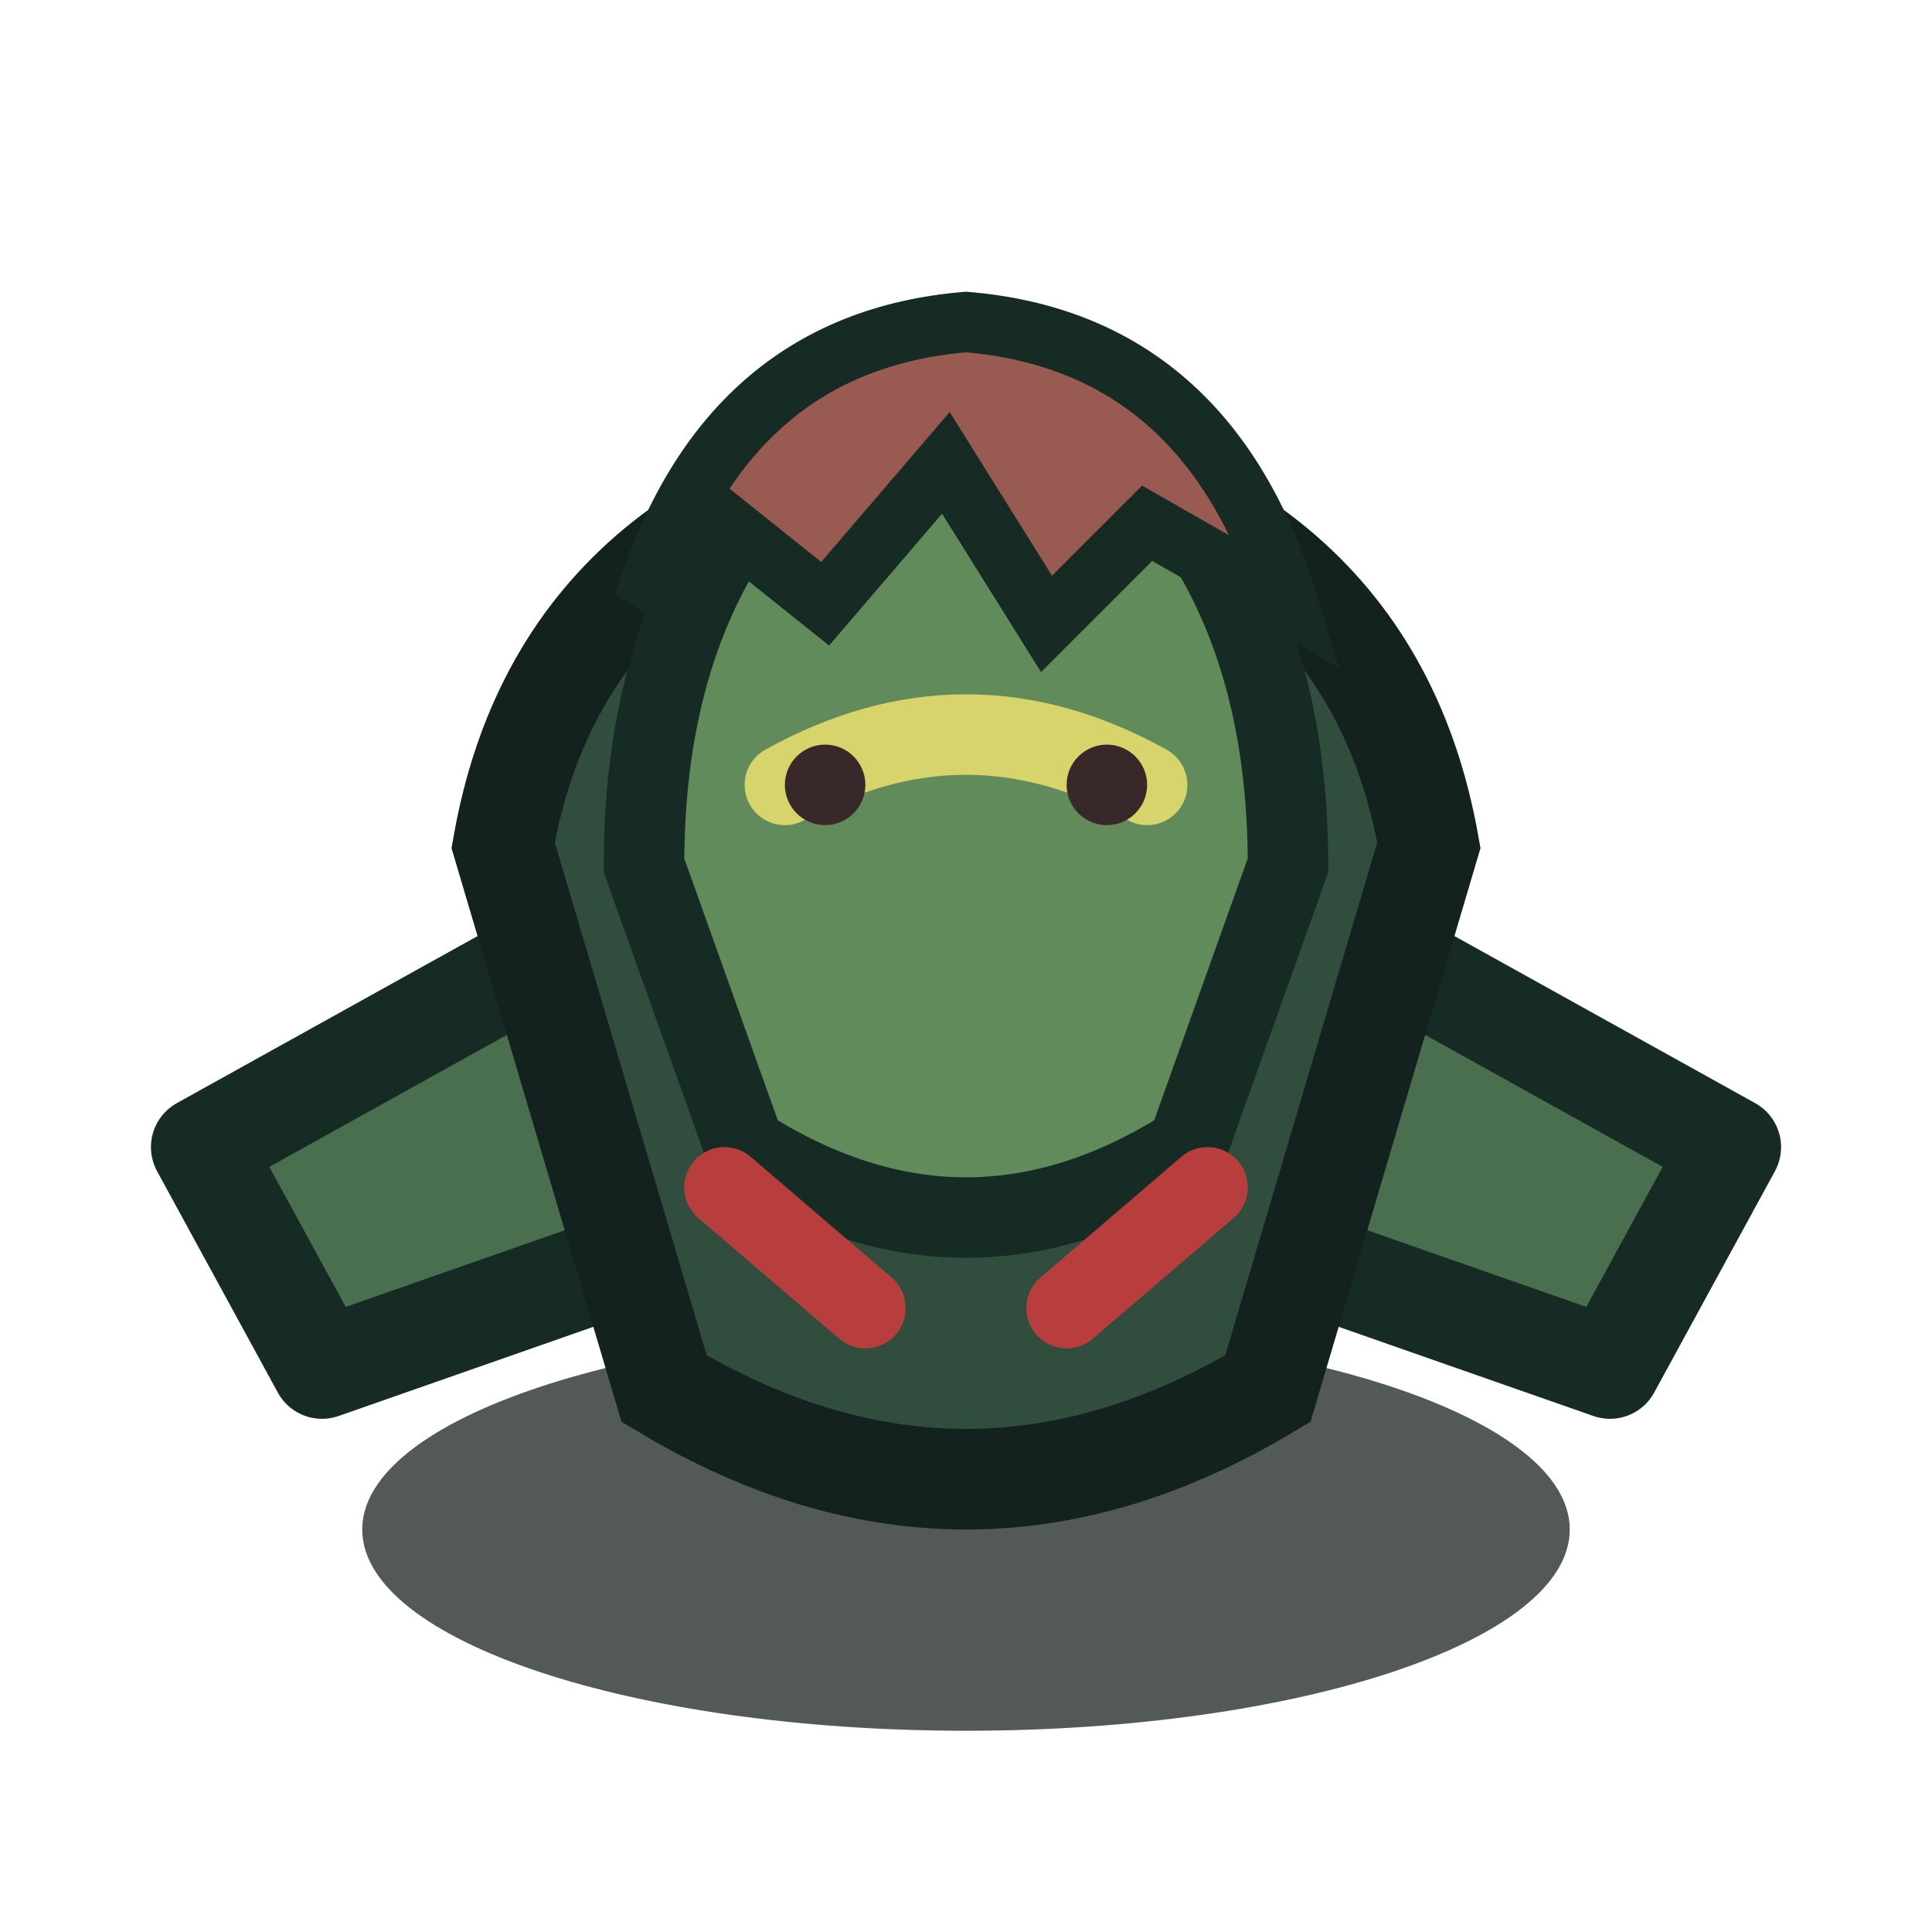
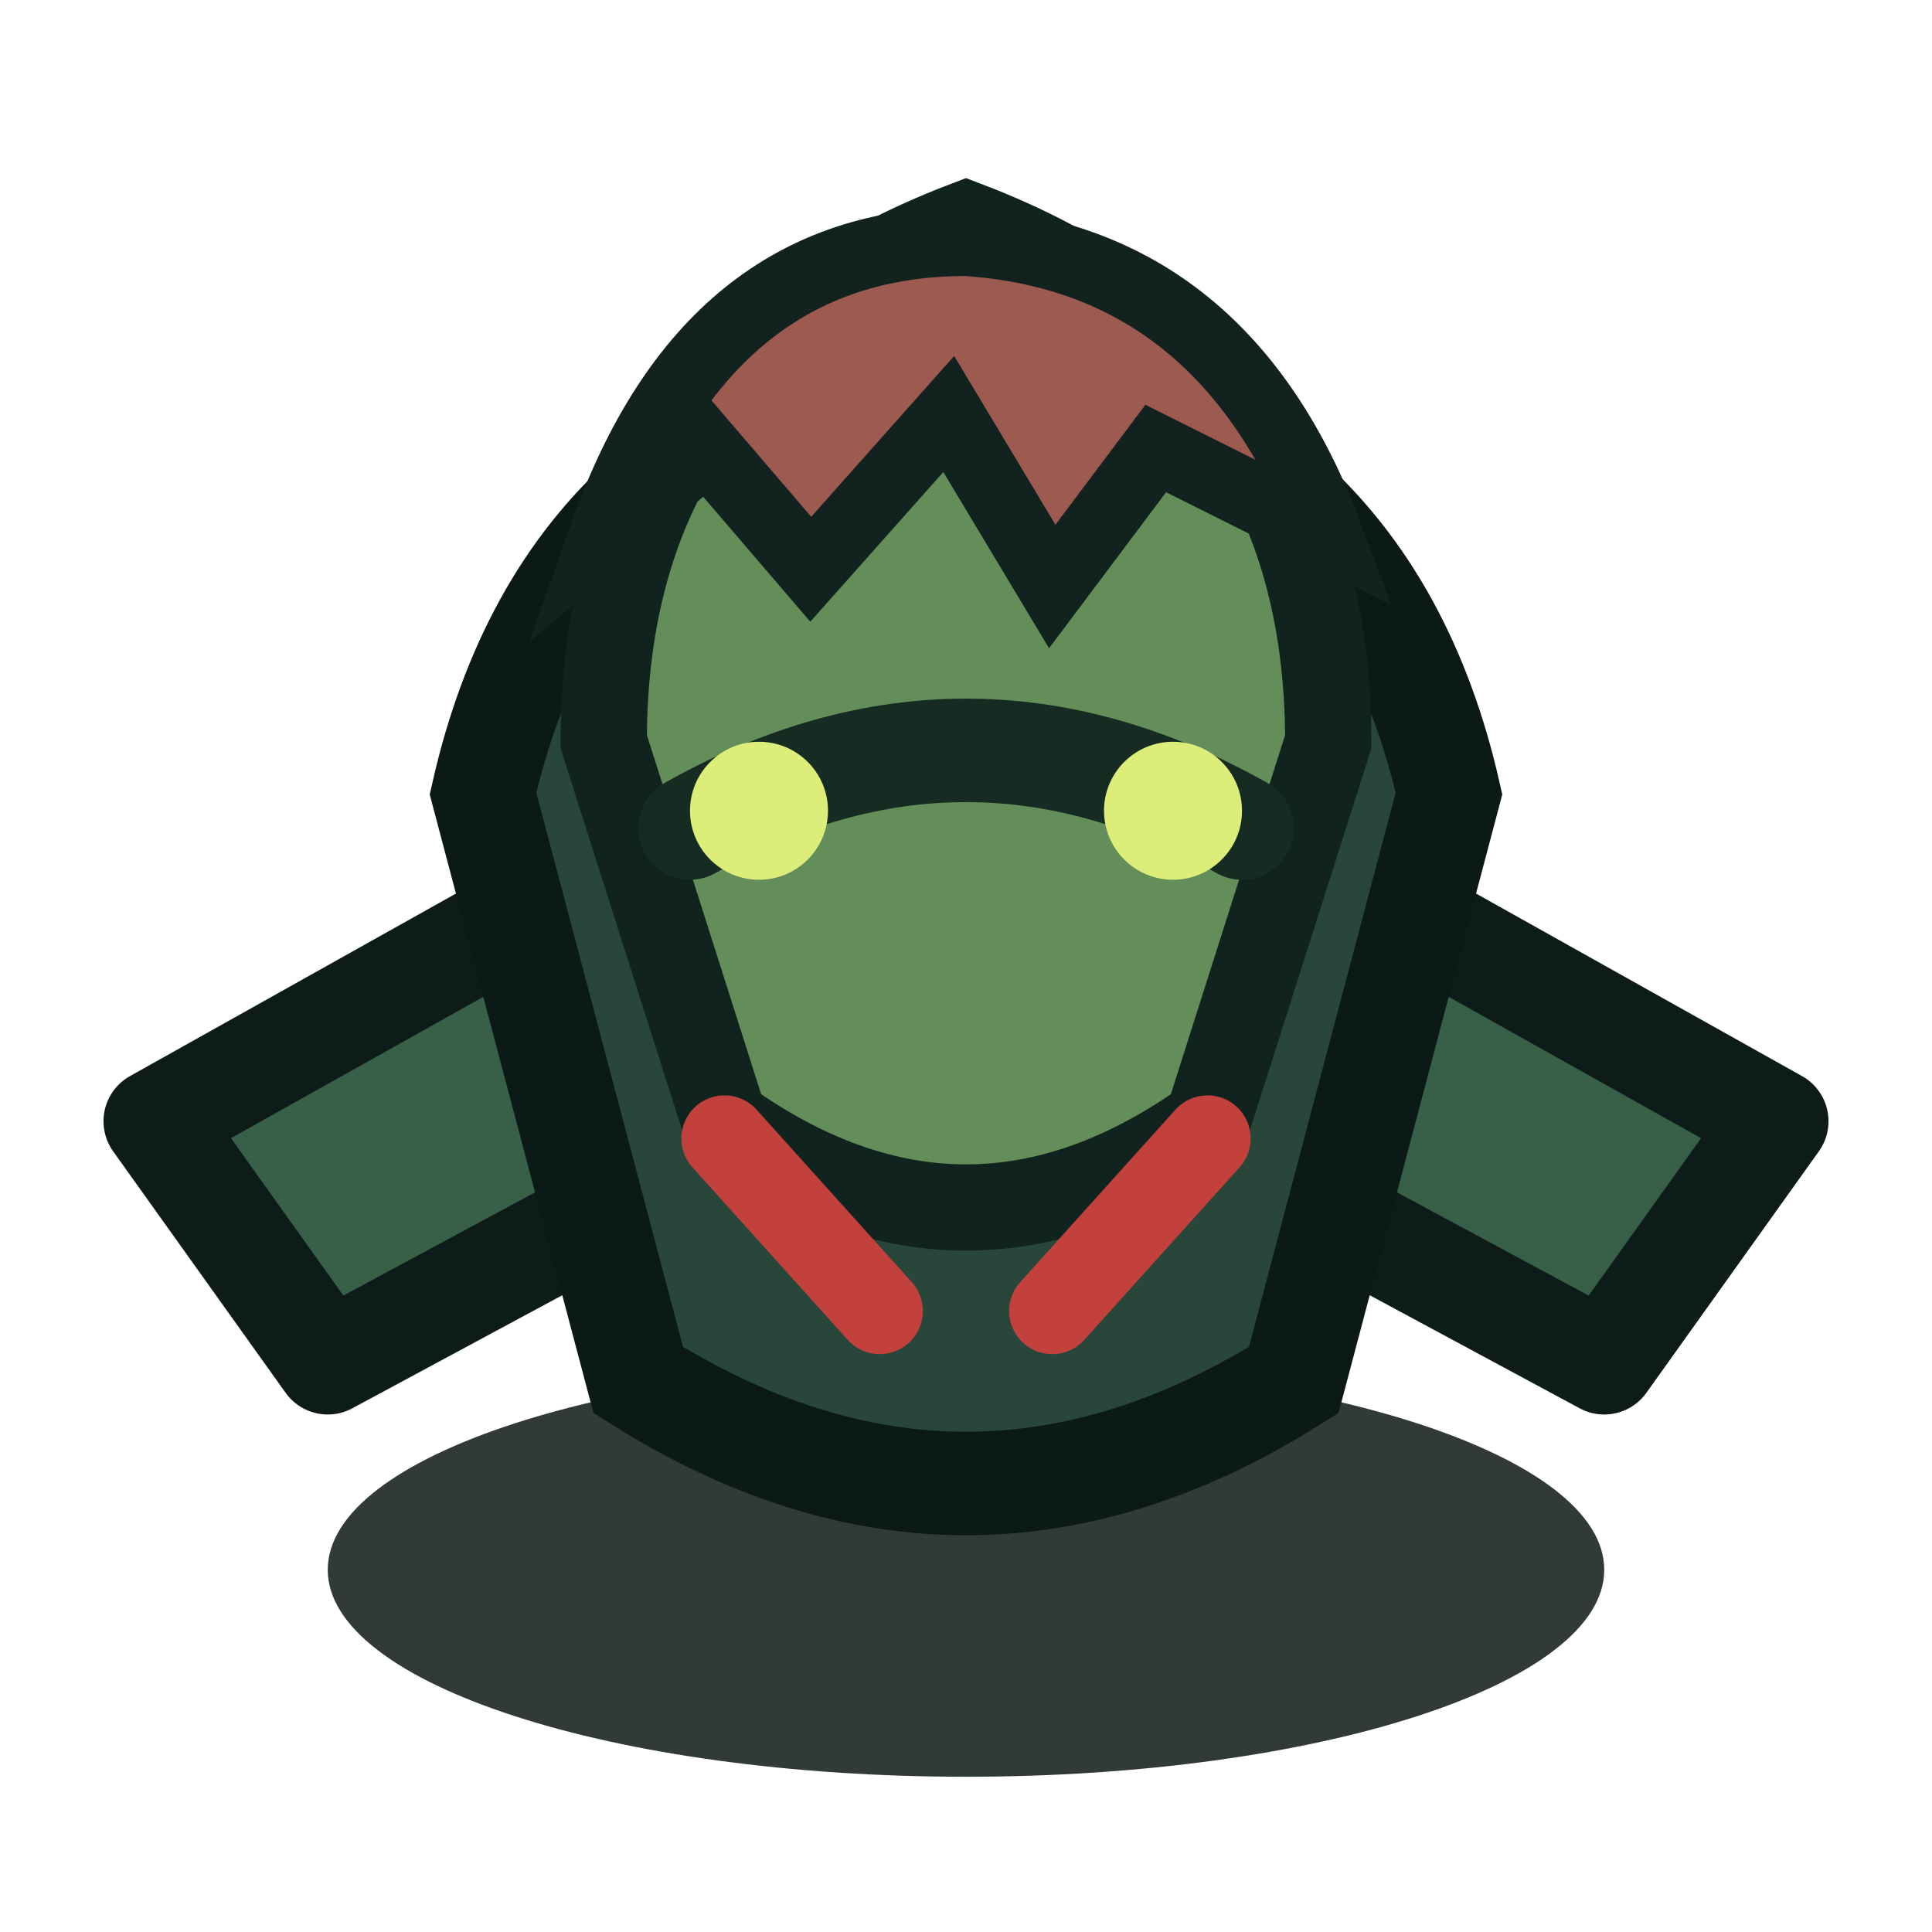
- <svg xmlns="http://www.w3.org/2000/svg" width="96" height="96" viewBox="0 0 96 96">
-   <ellipse cx="48" cy="76" rx="30" ry="10" fill="#101719" opacity=".72" />
-   <path d="M28 47 L10 57 L16 68 L36 61 M68 47 L86 57 L80 68 L60 61" fill="#496f4f" stroke="#172b25" stroke-width="5" stroke-linejoin="round" />
-   <path d="M25 42 Q28 25 48 22 Q68 25 71 42 L63 69 Q48 78 33 69Z" fill="#304d3e" stroke="#14221f" stroke-width="5" />
-   <path d="M32 43 Q32 24 48 17 Q64 24 64 43 L59 57 Q48 64 37 57Z" fill="#628b5b" stroke="#172b25" stroke-width="4" />
-   <path d="M32 30 Q36 17 48 16 Q60 17 64 30 L57 26 L52 31 L47 23 L41 30 L36 26Z" fill="#995a51" stroke="#172b25" stroke-width="3" />
-   <path d="M39 39 Q48 34 57 39" fill="none" stroke="#d7d46b" stroke-width="4" stroke-linecap="round" />
-   <circle cx="41" cy="39" r="2" fill="#38282a" />
-   <circle cx="55" cy="39" r="2" fill="#38282a" />
-   <path d="M36 59 L43 65 M60 59 L53 65" stroke="#b83e3d" stroke-width="4" stroke-linecap="round" />
+ <svg xmlns="http://www.w3.org/2000/svg" width="112" height="112" viewBox="0 0 112 112">
+   <ellipse cx="56" cy="91" rx="37" ry="12" fill="#050d0e" opacity=".82" />
+   <path d="M34 51L9 65L19 79L45 65M78 51L103 65L93 79L67 65" fill="#385f48" stroke="#0d1c19" stroke-width="6" stroke-linejoin="round" />
+   <path d="M28 46Q33 24 56 21Q79 24 84 46L75 80Q56 92 37 80Z" fill="#29463a" stroke="#0b1917" stroke-width="6" />
+   <path d="M35 43Q35 21 56 13Q77 21 77 43L70 65Q56 75 42 65Z" fill="#638e5a" stroke="#10231e" stroke-width="5" />
+   <path d="M35 31Q41 14 56 14Q71 15 77 31L67 26L61 34L55 24L47 33L41 26Z" fill="#9d5a50" stroke="#12221f" stroke-width="4" />
+   <path d="M40 48Q56 39 72 48" fill="none" stroke="#162c23" stroke-width="6" stroke-linecap="round" />
+   <circle cx="44" cy="47" r="4" fill="#dded79" />
+   <circle cx="68" cy="47" r="4" fill="#dded79" />
+   <path d="M42 66L51 76M70 66L61 76" stroke="#c3413d" stroke-width="5" stroke-linecap="round" />
</svg>
